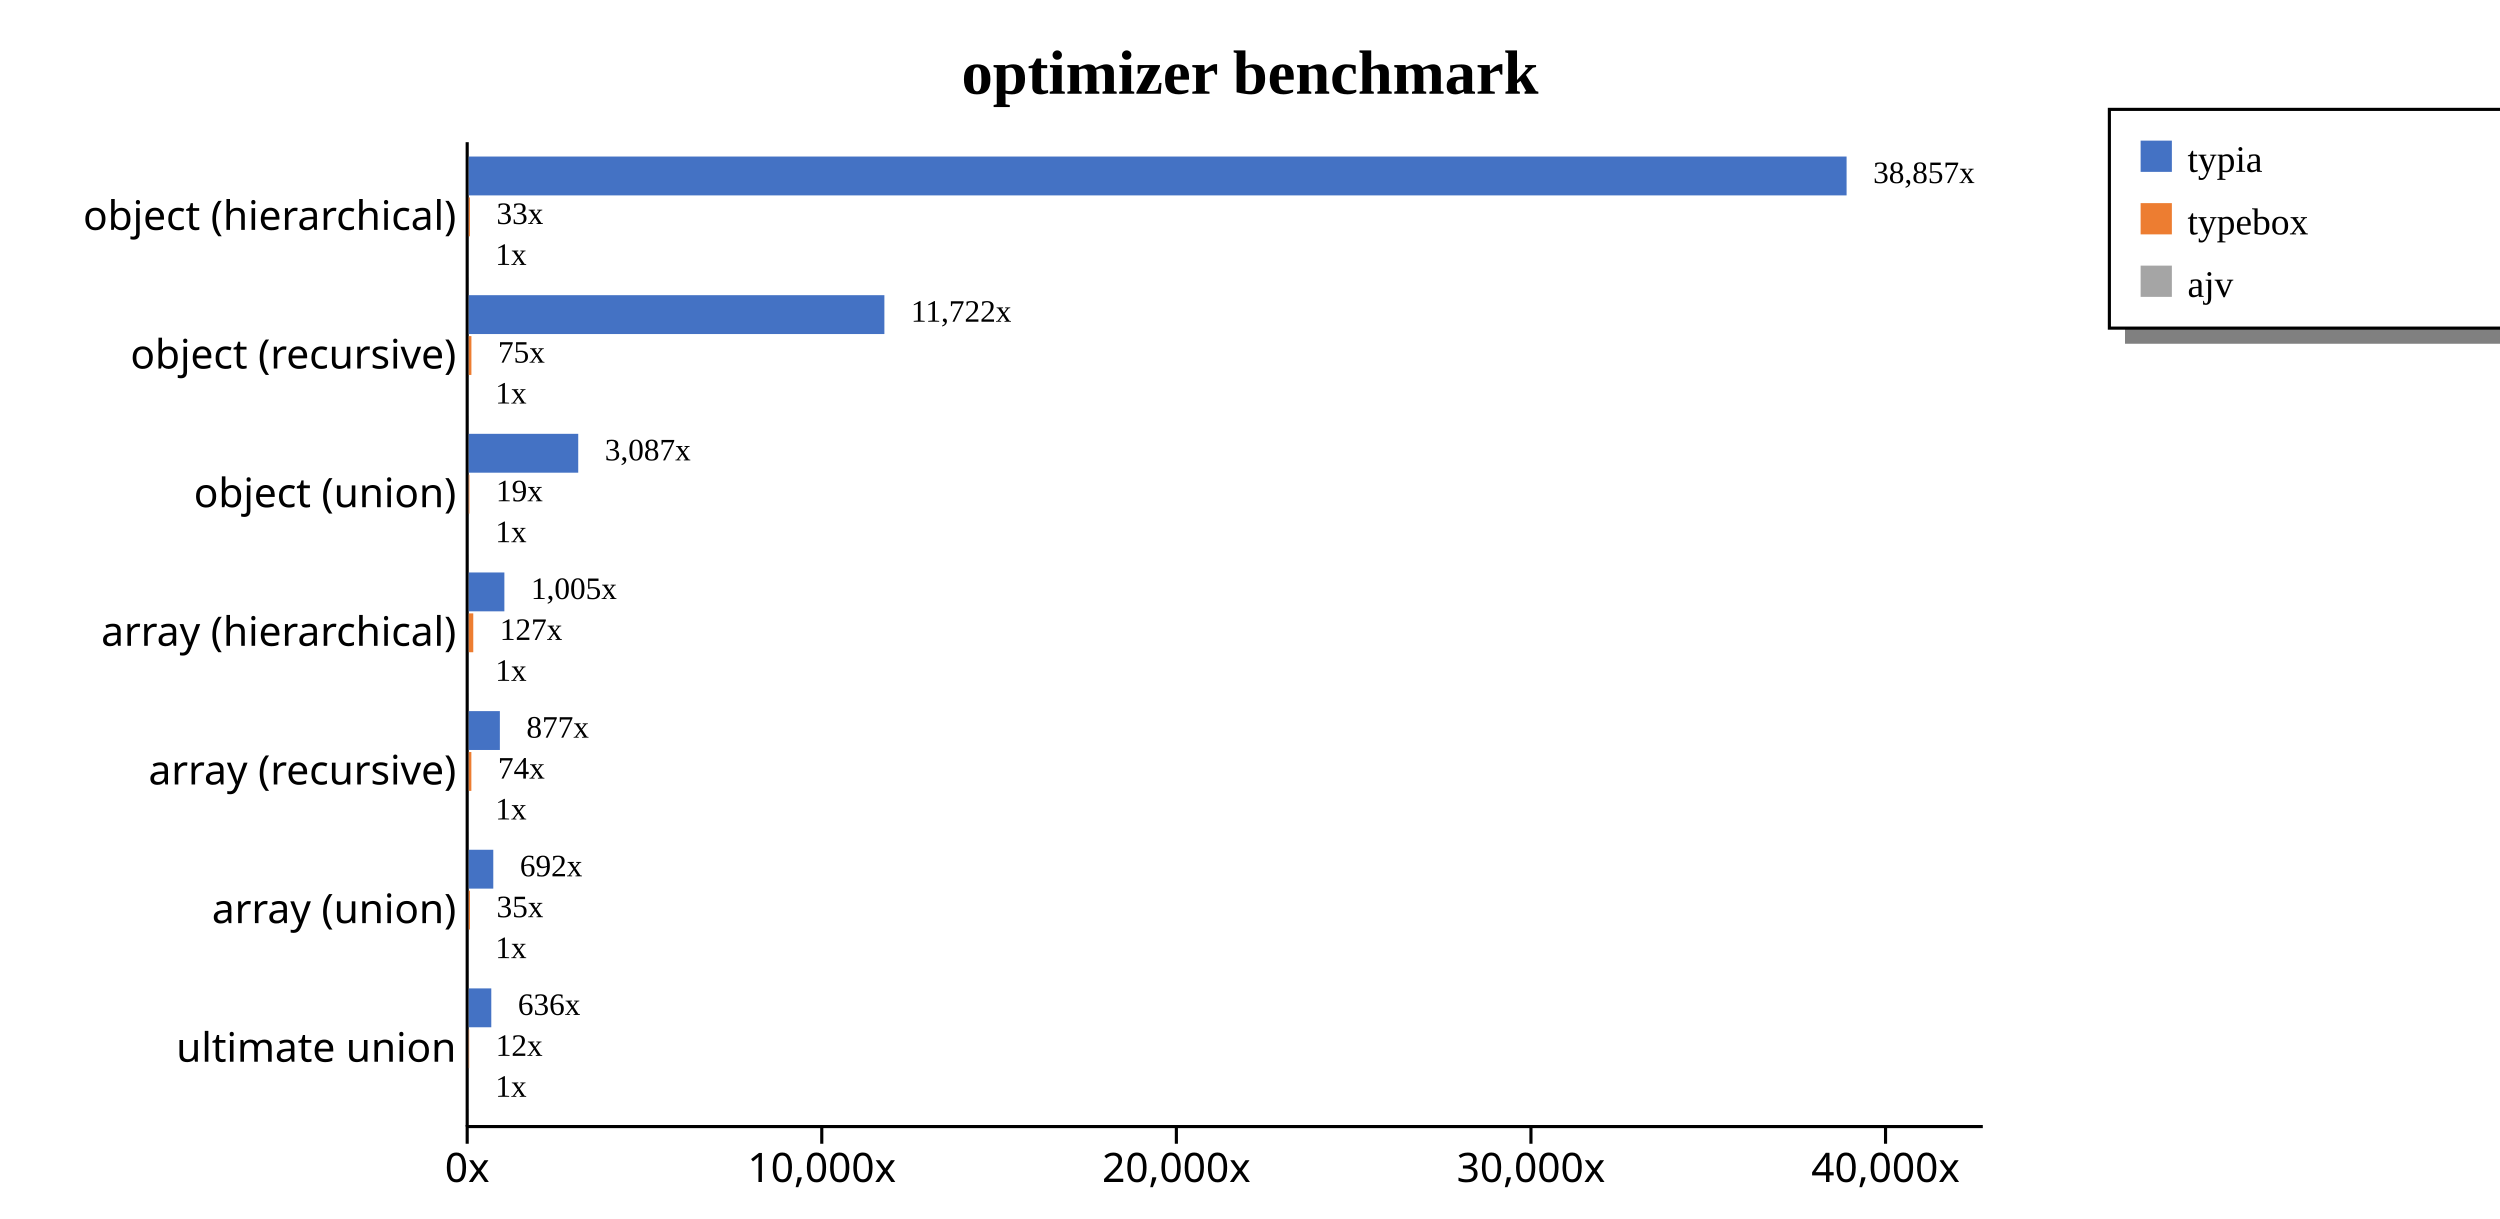
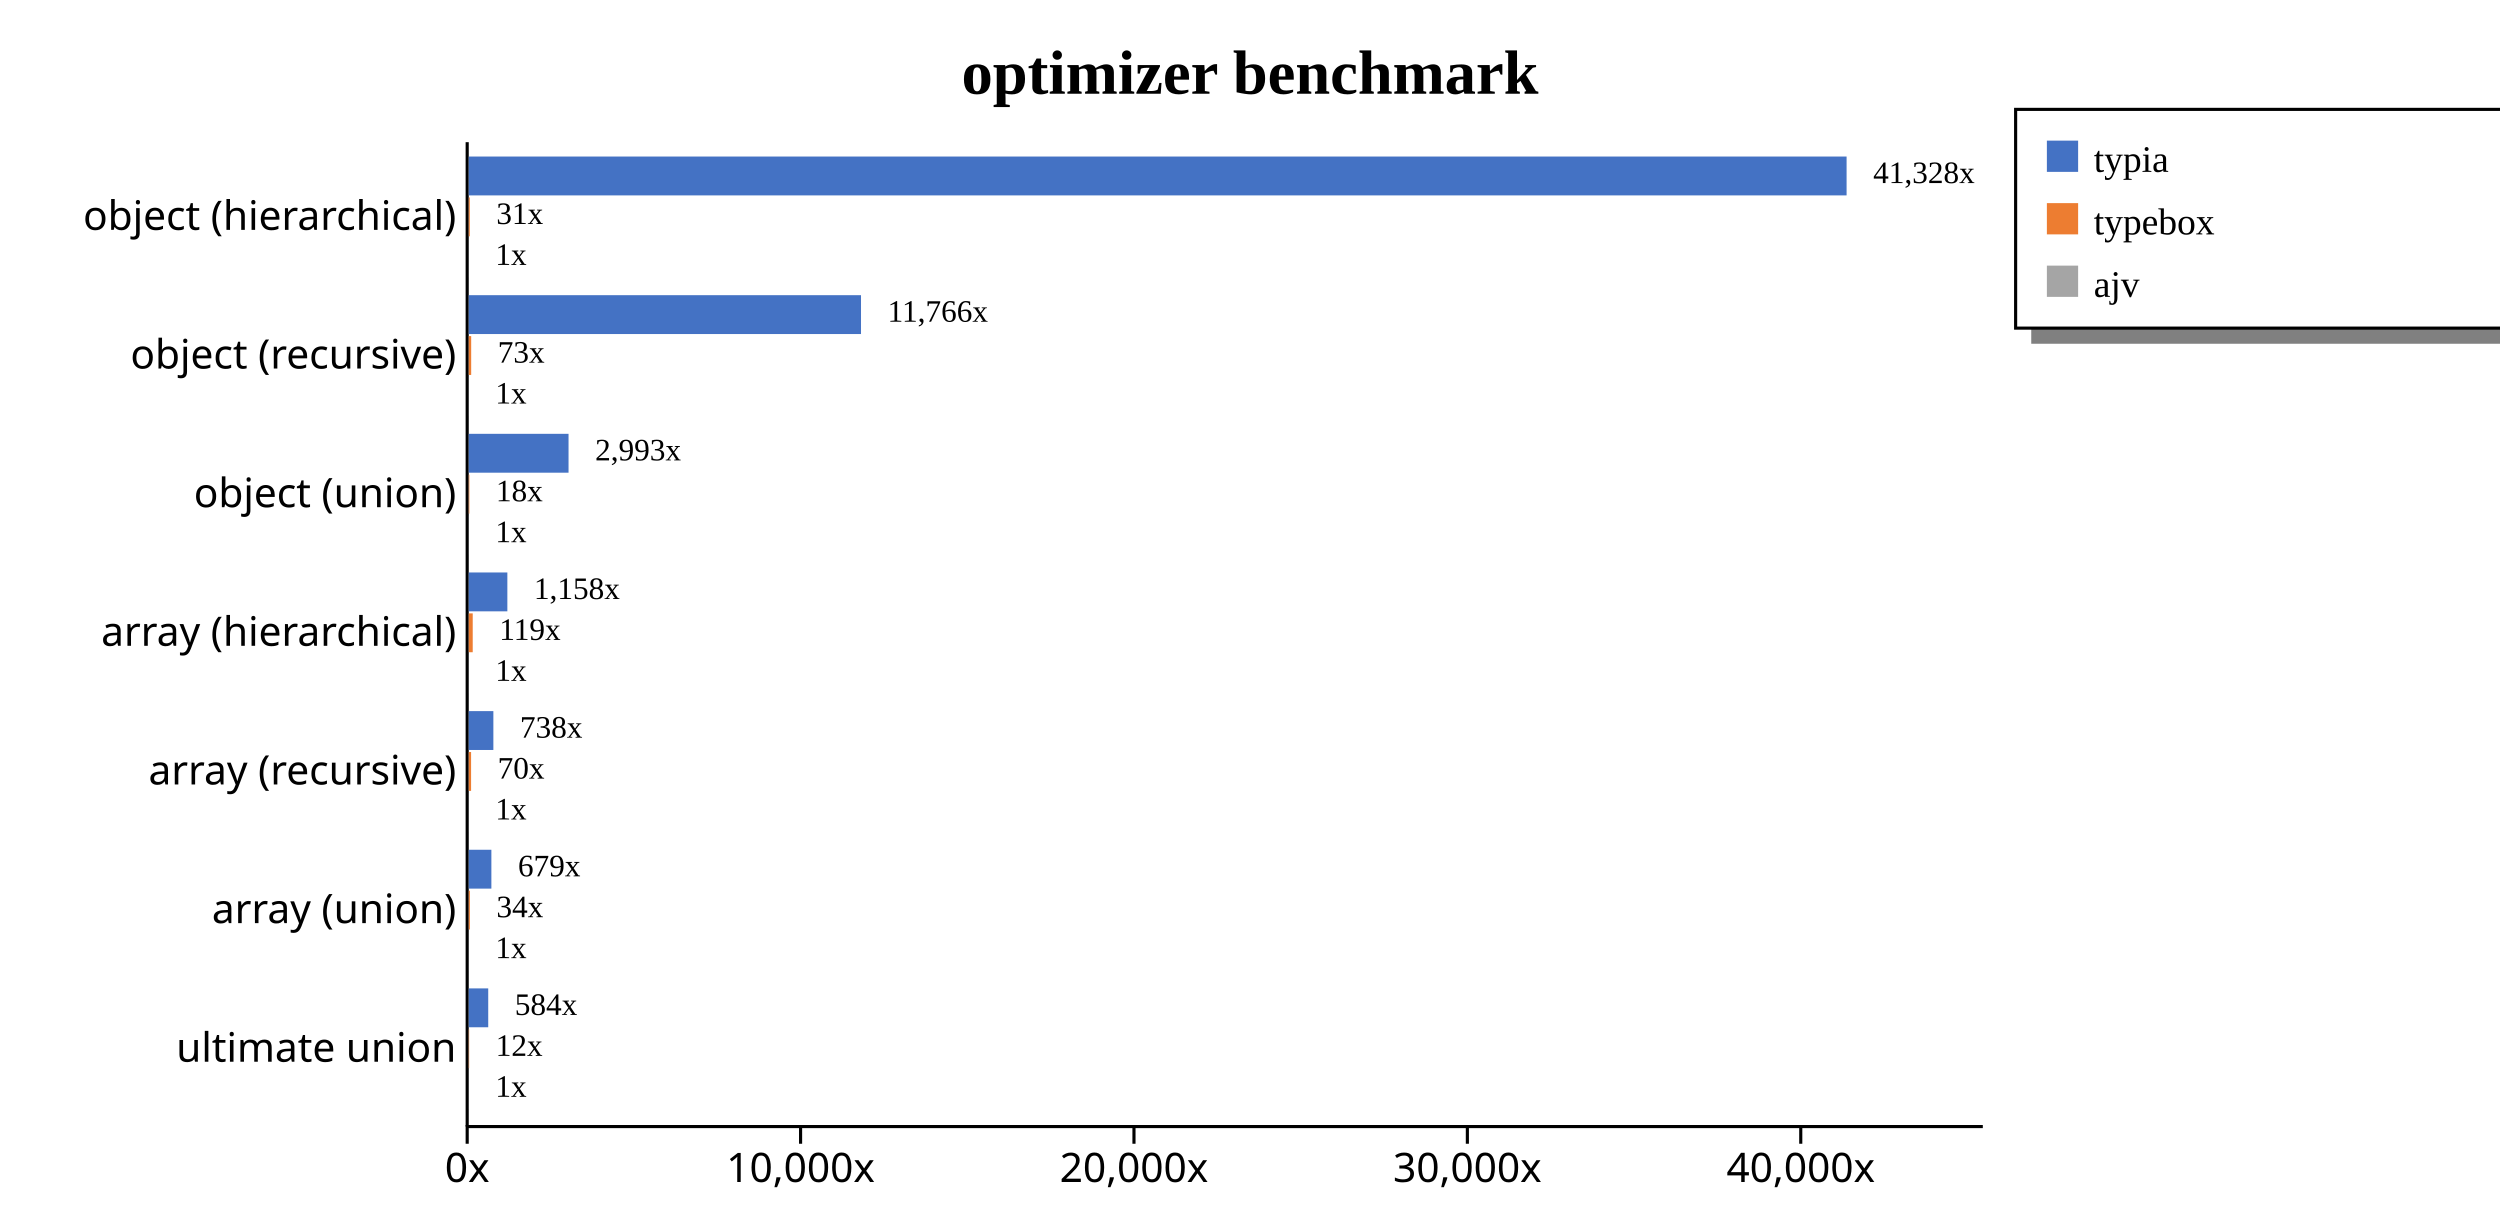
<svg xmlns="http://www.w3.org/2000/svg" width="800" height="390" style="background-color: white;">
  <g class="y axis" transform="translate(149,45)" fill="none" font-size="10" font-family="sans-serif" text-anchor="end" style="font-size: 13px;">
    <path class="domain" stroke="currentColor" d="M0.5,0.5V315.5" />
    <g class="tick" opacity="1" transform="translate(0,24.40141)" style="font-size: 13px;">
      <line stroke="currentColor" x2="0" />
      <text fill="currentColor" x="-3" dy="0.32em">object (hierarchical)    </text>
    </g>
    <g class="tick" opacity="1" transform="translate(0,68.76761)" style="font-size: 13px;">
      <line stroke="currentColor" x2="0" />
      <text fill="currentColor" x="-3" dy="0.32em">object (recursive)    </text>
    </g>
    <g class="tick" opacity="1" transform="translate(0,113.1338)" style="font-size: 13px;">
      <line stroke="currentColor" x2="0" />
      <text fill="currentColor" x="-3" dy="0.32em">object (union)    </text>
    </g>
    <g class="tick" opacity="1" transform="translate(0,157.5)" style="font-size: 13px;">
      <line stroke="currentColor" x2="0" />
      <text fill="currentColor" x="-3" dy="0.32em">array (hierarchical)    </text>
    </g>
    <g class="tick" opacity="1" transform="translate(0,201.8662)" style="font-size: 13px;">
      <line stroke="currentColor" x2="0" />
      <text fill="currentColor" x="-3" dy="0.32em">array (recursive)    </text>
    </g>
    <g class="tick" opacity="1" transform="translate(0,246.2324)" style="font-size: 13px;">
      <line stroke="currentColor" x2="0" />
      <text fill="currentColor" x="-3" dy="0.32em">array (union)    </text>
    </g>
    <g class="tick" opacity="1" transform="translate(0,290.5986)" style="font-size: 13px;">
      <line stroke="currentColor" x2="0" />
      <text fill="currentColor" x="-3" dy="0.32em">ultimate union    </text>
    </g>
  </g>
  <g class="x axis" transform="translate(149,360)" fill="none" font-size="10" font-family="sans-serif" text-anchor="middle" style="font-size: 13px;">
    <path class="domain" stroke="currentColor" d="M0.5,0.5H485.5" />
    <g class="tick" opacity="1" transform="translate(0.5,0)" style="font-size: 13px;">
      <line stroke="currentColor" y2="6" />
      <text fill="currentColor" y="9" dy="0.71em">0x</text>
    </g>
-     <g class="tick" opacity="1" transform="translate(113.9685,0)" style="font-size: 13px;">
+     <g class="tick" opacity="1" transform="translate(107.1856,0)" style="font-size: 13px;">
      <line stroke="currentColor" y2="6" />
      <text fill="currentColor" y="9" dy="0.71em">10,000x</text>
    </g>
-     <g class="tick" opacity="1" transform="translate(227.437,0)" style="font-size: 13px;">
+     <g class="tick" opacity="1" transform="translate(213.8711,0)" style="font-size: 13px;">
      <line stroke="currentColor" y2="6" />
      <text fill="currentColor" y="9" dy="0.71em">20,000x</text>
    </g>
-     <g class="tick" opacity="1" transform="translate(340.9055,0)" style="font-size: 13px;">
+     <g class="tick" opacity="1" transform="translate(320.5567,0)" style="font-size: 13px;">
      <line stroke="currentColor" y2="6" />
      <text fill="currentColor" y="9" dy="0.71em">30,000x</text>
    </g>
-     <g class="tick" opacity="1" transform="translate(454.374,0)" style="font-size: 13px;">
+     <g class="tick" opacity="1" transform="translate(427.2422,0)" style="font-size: 13px;">
      <line stroke="currentColor" y2="6" />
      <text fill="currentColor" y="9" dy="0.71em">40,000x</text>
    </g>
  </g>
  <text transform="translate(400, 30)" style="text-anchor: middle; font-size: 20px; font-weight: bold;">optimizer benchmark</text>
-   <rect x="680" y="105" width="200" height="5" fill="gray" />
-   <rect x="675" y="35" width="200" height="70" fill="none" stroke="black" />
-   <rect x="685" y="45" width="10" height="10" style="fill: #4472c4;" />
-   <text x="700" y="55" style="font-size: 12px;">typia</text>
-   <rect x="685" y="65" width="10" height="10" style="fill: #ed7d31;" />
-   <text x="700" y="75" style="font-size: 12px;">typebox</text>
-   <rect x="685" y="85" width="10" height="10" style="fill: #a5a5a5;" />
-   <text x="700" y="95" style="font-size: 12px;">ajv</text>
+   <rect x="650" y="105" width="230" height="5" fill="gray" />
+   <rect x="645" y="35" width="230" height="70" fill="none" stroke="black" />
+   <rect x="655" y="45" width="10" height="10" style="fill: #4472c4;" />
+   <text x="670" y="55" style="font-size: 12px;">typia</text>
+   <rect x="655" y="65" width="10" height="10" style="fill: #ed7d31;" />
+   <text x="670" y="75" style="font-size: 12px;">typebox</text>
+   <rect x="655" y="85" width="10" height="10" style="fill: #a5a5a5;" />
+   <text x="670" y="95" style="font-size: 12px;">ajv</text>
  <g style="font-size: 13px;">
    <g style="font-size: 13px;">
      <rect x="150" y="50.091" width="440.909" height="12.437" fill="#4472c4" />
-       <rect x="150" y="63.183" width="0.376" height="12.437" fill="#ed7d31" />
+       <rect x="150" y="63.183" width="0.33" height="12.437" fill="#ed7d31" />
      <rect x="150" y="76.275" width="0.011" height="12.437" fill="#a5a5a5" />
-       <text class="label" x="599.409" y="58.591" font-size="10px">38,857x</text>
-       <text class="label" x="158.876" y="71.683" font-size="10px">33x</text>
+       <text class="label" x="599.409" y="58.591" font-size="10px">41,328x</text>
+       <text class="label" x="158.83" y="71.683" font-size="10px">31x</text>
      <text class="label" x="158.511" y="84.775" font-size="10px">1x</text>
      <text class="label" x="595.909" y="60.091" font-size="8px" />
-       <text class="label" x="155.376" y="73.183" font-size="8px" />
+       <text class="label" x="155.33" y="73.183" font-size="8px" />
      <text class="label" x="155.011" y="86.275" font-size="8px" />
    </g>
    <g style="font-size: 13px;">
-       <rect x="150" y="94.457" width="133.003" height="12.437" fill="#4472c4" />
-       <rect x="150" y="107.549" width="0.852" height="12.437" fill="#ed7d31" />
+       <rect x="150" y="94.457" width="125.523" height="12.437" fill="#4472c4" />
+       <rect x="150" y="107.549" width="0.779" height="12.437" fill="#ed7d31" />
      <rect x="150" y="120.641" width="0.011" height="12.437" fill="#a5a5a5" />
-       <text class="label" x="291.503" y="102.957" font-size="10px">11,722x</text>
-       <text class="label" x="159.352" y="116.049" font-size="10px">75x</text>
+       <text class="label" x="284.023" y="102.957" font-size="10px">11,766x</text>
+       <text class="label" x="159.279" y="116.049" font-size="10px">73x</text>
      <text class="label" x="158.511" y="129.141" font-size="10px">1x</text>
-       <text class="label" x="288.003" y="104.457" font-size="8px" />
-       <text class="label" x="155.852" y="117.549" font-size="8px" />
+       <text class="label" x="280.523" y="104.457" font-size="8px" />
+       <text class="label" x="155.779" y="117.549" font-size="8px" />
      <text class="label" x="155.011" y="130.641" font-size="8px" />
    </g>
    <g style="font-size: 13px;">
-       <rect x="150" y="138.824" width="35.032" height="12.437" fill="#4472c4" />
-       <rect x="150" y="151.915" width="0.214" height="12.437" fill="#ed7d31" />
+       <rect x="150" y="138.824" width="31.933" height="12.437" fill="#4472c4" />
+       <rect x="150" y="151.915" width="0.194" height="12.437" fill="#ed7d31" />
      <rect x="150" y="165.007" width="0.011" height="12.437" fill="#a5a5a5" />
-       <text class="label" x="193.532" y="147.324" font-size="10px">3,087x</text>
-       <text class="label" x="158.714" y="160.415" font-size="10px">19x</text>
+       <text class="label" x="190.433" y="147.324" font-size="10px">2,993x</text>
+       <text class="label" x="158.694" y="160.415" font-size="10px">18x</text>
      <text class="label" x="158.511" y="173.507" font-size="10px">1x</text>
-       <text class="label" x="190.032" y="148.824" font-size="8px" />
-       <text class="label" x="155.214" y="161.915" font-size="8px" />
+       <text class="label" x="186.933" y="148.824" font-size="8px" />
+       <text class="label" x="155.194" y="161.915" font-size="8px" />
      <text class="label" x="155.011" y="175.007" font-size="8px" />
    </g>
    <g style="font-size: 13px;">
-       <rect x="150" y="183.19" width="11.399" height="12.437" fill="#4472c4" />
-       <rect x="150" y="196.281" width="1.445" height="12.437" fill="#ed7d31" />
+       <rect x="150" y="183.19" width="12.354" height="12.437" fill="#4472c4" />
+       <rect x="150" y="196.281" width="1.271" height="12.437" fill="#ed7d31" />
      <rect x="150" y="209.373" width="0.011" height="12.437" fill="#a5a5a5" />
-       <text class="label" x="169.899" y="191.69" font-size="10px">1,005x</text>
-       <text class="label" x="159.945" y="204.781" font-size="10px">127x</text>
+       <text class="label" x="170.854" y="191.69" font-size="10px">1,158x</text>
+       <text class="label" x="159.771" y="204.781" font-size="10px">119x</text>
      <text class="label" x="158.511" y="217.873" font-size="10px">1x</text>
-       <text class="label" x="166.399" y="193.19" font-size="8px" />
-       <text class="label" x="156.445" y="206.281" font-size="8px" />
+       <text class="label" x="167.354" y="193.19" font-size="8px" />
+       <text class="label" x="156.271" y="206.281" font-size="8px" />
      <text class="label" x="155.011" y="219.373" font-size="8px" />
    </g>
    <g style="font-size: 13px;">
-       <rect x="150" y="227.556" width="9.956" height="12.437" fill="#4472c4" />
-       <rect x="150" y="240.648" width="0.836" height="12.437" fill="#ed7d31" />
+       <rect x="150" y="227.556" width="7.878" height="12.437" fill="#4472c4" />
+       <rect x="150" y="240.648" width="0.748" height="12.437" fill="#ed7d31" />
      <rect x="150" y="253.739" width="0.011" height="12.437" fill="#a5a5a5" />
-       <text class="label" x="168.456" y="236.056" font-size="10px">877x</text>
-       <text class="label" x="159.336" y="249.148" font-size="10px">74x</text>
+       <text class="label" x="166.378" y="236.056" font-size="10px">738x</text>
+       <text class="label" x="159.248" y="249.148" font-size="10px">70x</text>
      <text class="label" x="158.511" y="262.239" font-size="10px">1x</text>
-       <text class="label" x="164.956" y="237.556" font-size="8px" />
-       <text class="label" x="155.836" y="250.648" font-size="8px" />
+       <text class="label" x="162.878" y="237.556" font-size="8px" />
+       <text class="label" x="155.748" y="250.648" font-size="8px" />
      <text class="label" x="155.011" y="263.739" font-size="8px" />
    </g>
    <g style="font-size: 13px;">
-       <rect x="150" y="271.922" width="7.85" height="12.437" fill="#4472c4" />
-       <rect x="150" y="285.014" width="0.394" height="12.437" fill="#ed7d31" />
+       <rect x="150" y="271.922" width="7.241" height="12.437" fill="#4472c4" />
+       <rect x="150" y="285.014" width="0.362" height="12.437" fill="#ed7d31" />
      <rect x="150" y="298.106" width="0.011" height="12.437" fill="#a5a5a5" />
-       <text class="label" x="166.35" y="280.422" font-size="10px">692x</text>
-       <text class="label" x="158.894" y="293.514" font-size="10px">35x</text>
+       <text class="label" x="165.741" y="280.422" font-size="10px">679x</text>
+       <text class="label" x="158.862" y="293.514" font-size="10px">34x</text>
      <text class="label" x="158.511" y="306.606" font-size="10px">1x</text>
-       <text class="label" x="162.85" y="281.922" font-size="8px" />
-       <text class="label" x="155.394" y="295.014" font-size="8px" />
+       <text class="label" x="162.241" y="281.922" font-size="8px" />
+       <text class="label" x="155.362" y="295.014" font-size="8px" />
      <text class="label" x="155.011" y="308.106" font-size="8px" />
    </g>
    <g style="font-size: 13px;">
-       <rect x="150" y="316.288" width="7.213" height="12.437" fill="#4472c4" />
-       <rect x="150" y="329.38" width="0.139" height="12.437" fill="#ed7d31" />
+       <rect x="150" y="316.288" width="6.232" height="12.437" fill="#4472c4" />
+       <rect x="150" y="329.38" width="0.128" height="12.437" fill="#ed7d31" />
      <rect x="150" y="342.472" width="0.011" height="12.437" fill="#a5a5a5" />
-       <text class="label" x="165.713" y="324.788" font-size="10px">636x</text>
-       <text class="label" x="158.639" y="337.88" font-size="10px">12x</text>
+       <text class="label" x="164.732" y="324.788" font-size="10px">584x</text>
+       <text class="label" x="158.628" y="337.88" font-size="10px">12x</text>
      <text class="label" x="158.511" y="350.972" font-size="10px">1x</text>
-       <text class="label" x="162.213" y="326.288" font-size="8px" />
-       <text class="label" x="155.139" y="339.38" font-size="8px" />
+       <text class="label" x="161.232" y="326.288" font-size="8px" />
+       <text class="label" x="155.128" y="339.38" font-size="8px" />
      <text class="label" x="155.011" y="352.472" font-size="8px" />
    </g>
  </g>
</svg>
